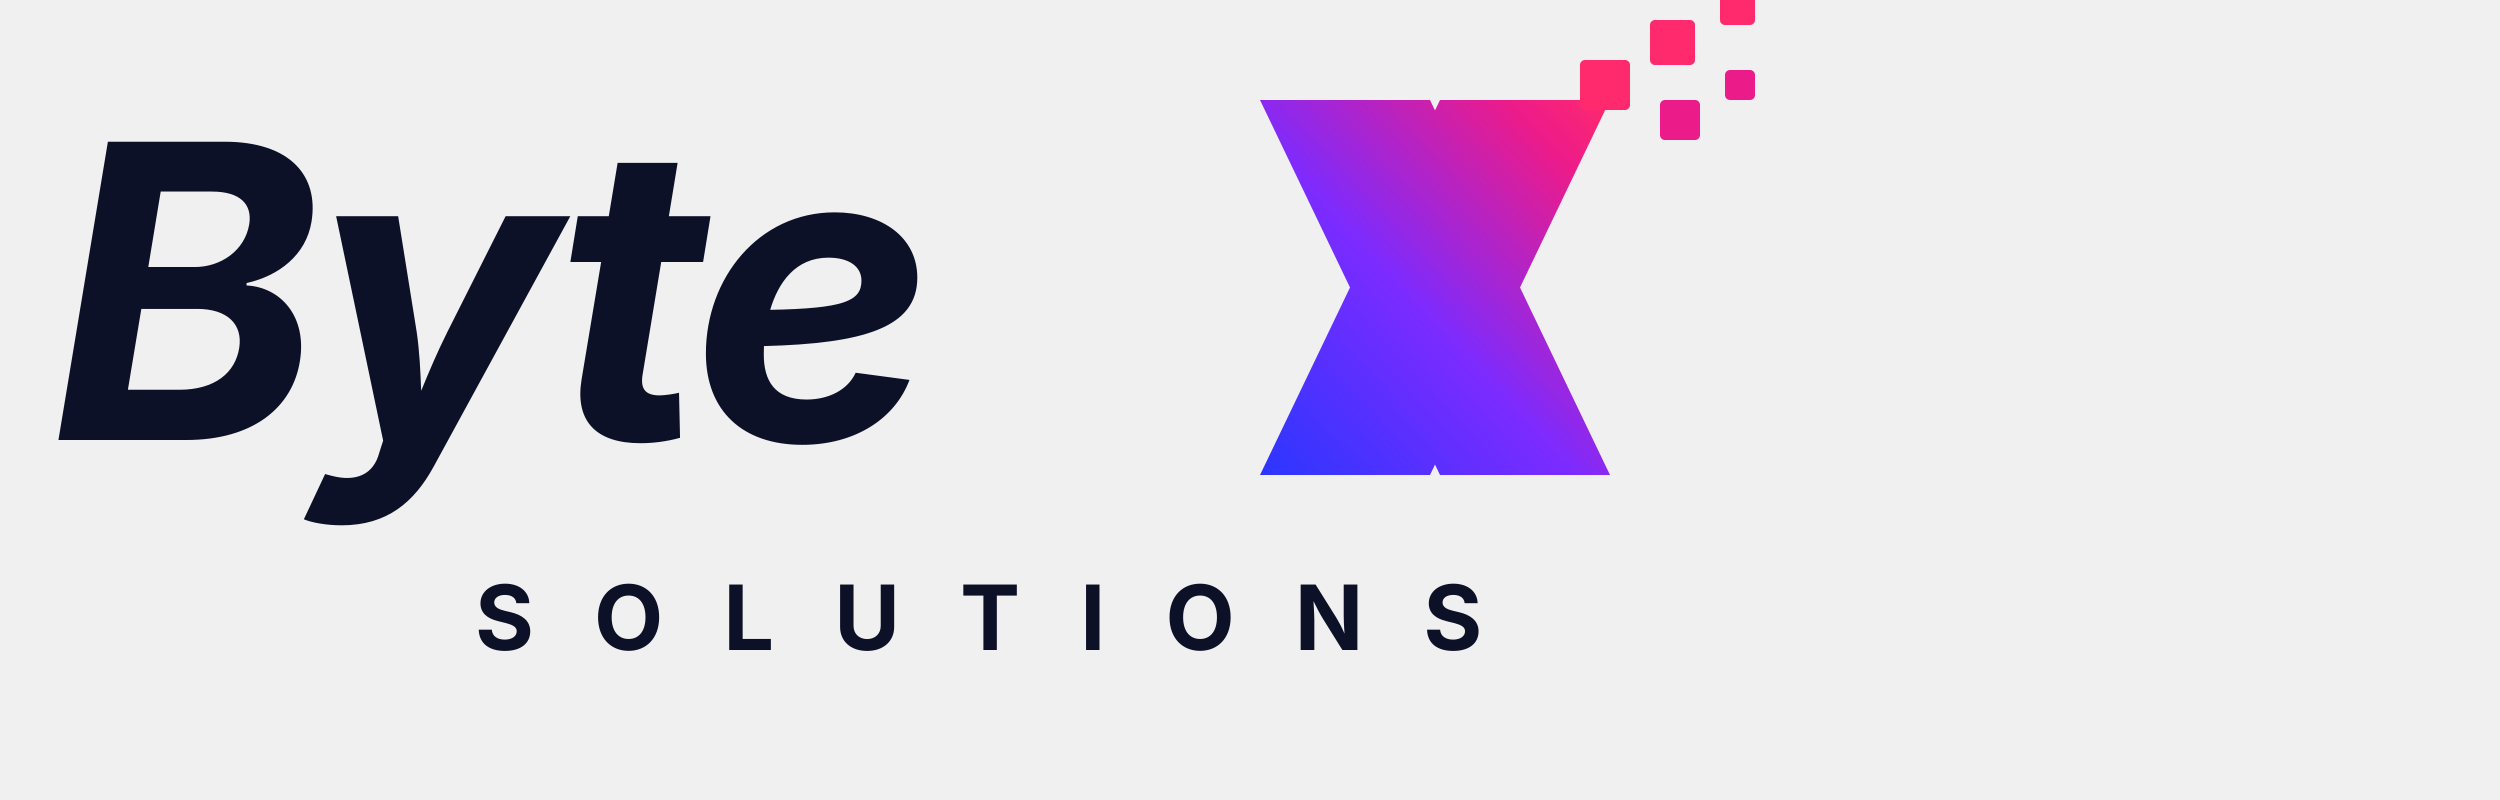
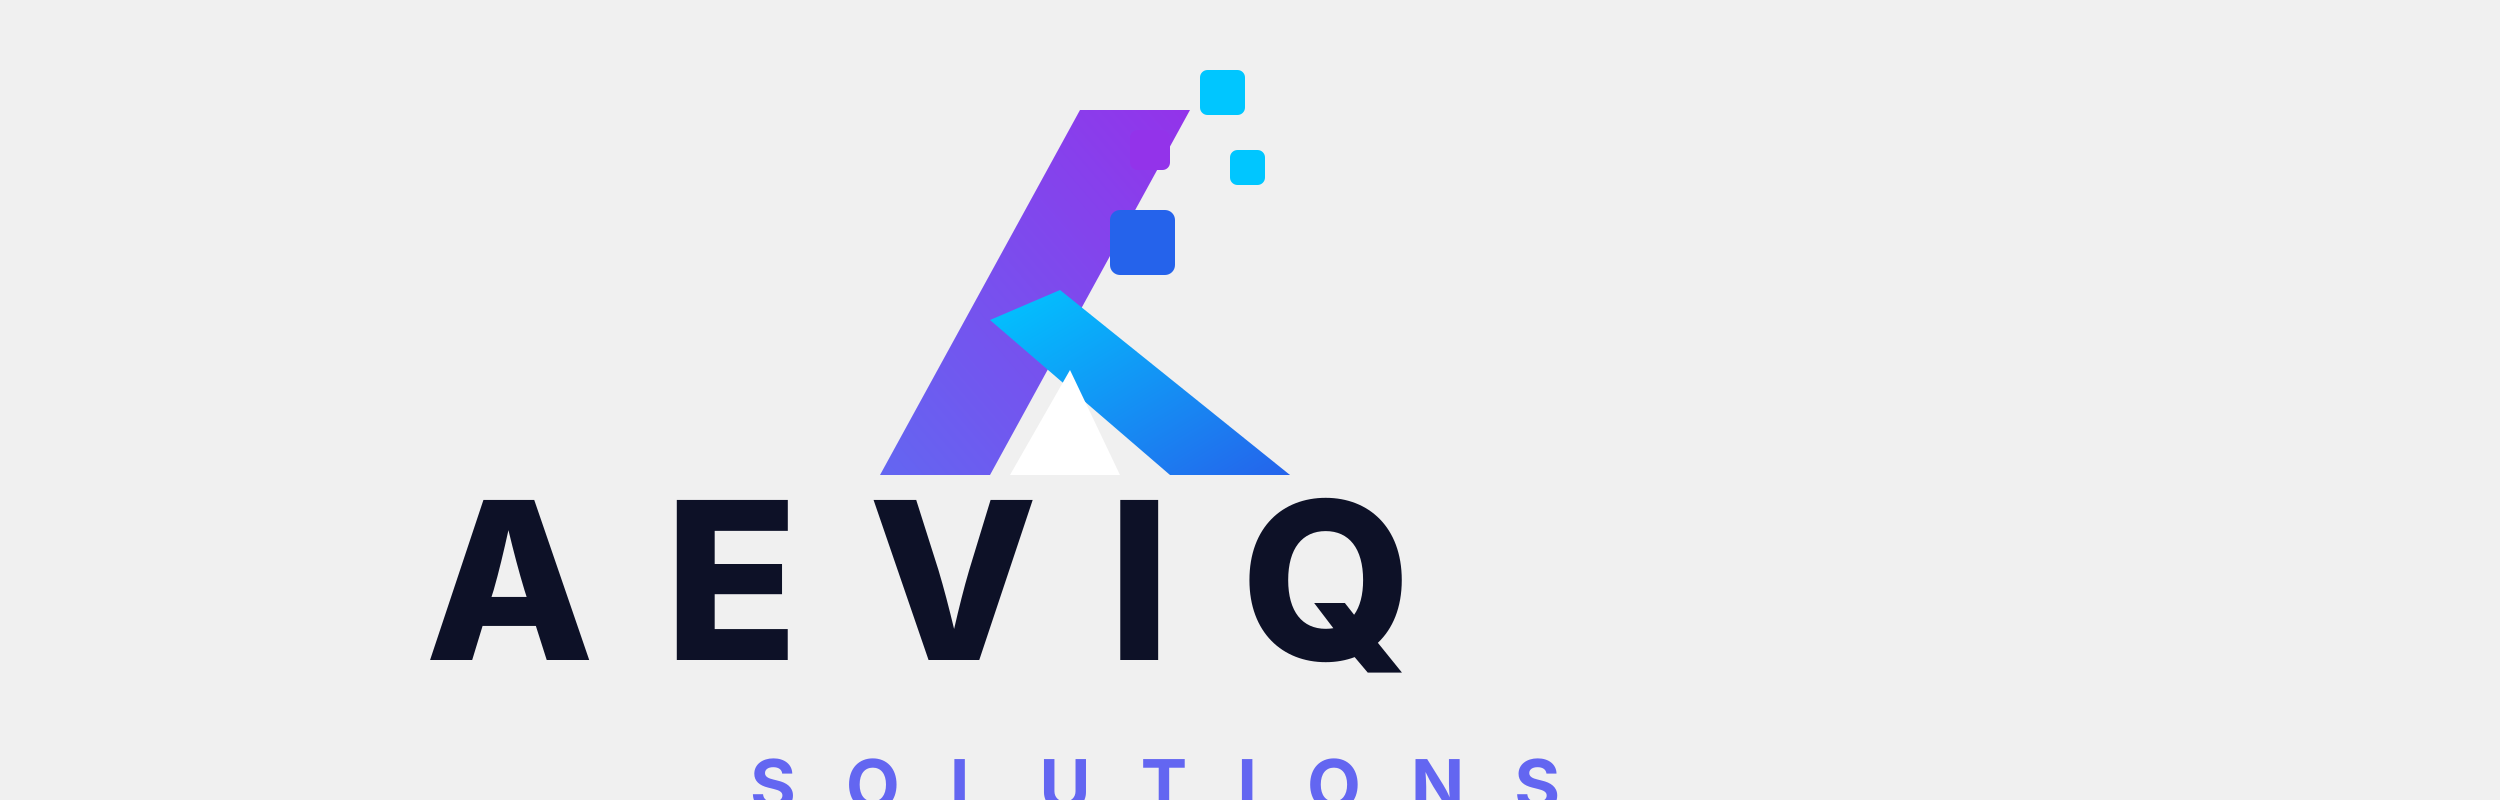
<svg xmlns="http://www.w3.org/2000/svg" viewBox="0 0 500 160" width="100%" height="100%">
  <defs>
-     <linearGradient id="xGradient" x1="0%" y1="100%" x2="100%" y2="0%">
-       <stop offset="0%" stop-color="#2B36FF" />
-       <stop offset="45%" stop-color="#7C2BFF" />
-       <stop offset="85%" stop-color="#EC1B8A" />
-       <stop offset="100%" stop-color="#FF2A6D" />
+     <linearGradient id="aeviqPurple" x1="0%" y1="100%" x2="100%" y2="0%">
+       <stop offset="0%" stop-color="#6366F1" />
+       <stop offset="100%" stop-color="#9333EA" />
    </linearGradient>
-     <linearGradient id="lineLeft" x1="0%" y1="0%" x2="100%" y2="0%">
-       <stop offset="0%" stop-color="#2B36FF" />
-       <stop offset="100%" stop-color="#7C2BFF" />
+     <linearGradient id="aeviqBlue" x1="0%" y1="0%" x2="100%" y2="100%">
+       <stop offset="0%" stop-color="#00C6FF" />
+       <stop offset="100%" stop-color="#2563EB" />
    </linearGradient>
-     <linearGradient id="lineRight" x1="0%" y1="0%" x2="100%" y2="0%">
-       <stop offset="0%" stop-color="#7C2BFF" />
-       <stop offset="100%" stop-color="#EC1B8A" />
+     <linearGradient id="lineGradLeft" x1="0%" y1="0%" x2="100%" y2="0%">
+       <stop offset="0%" stop-color="#6366F1" />
+       <stop offset="100%" stop-color="#9333EA" />
+     </linearGradient>
+     <linearGradient id="lineGradRight" x1="0%" y1="0%" x2="100%" y2="0%">
+       <stop offset="0%" stop-color="#9333EA" />
+       <stop offset="100%" stop-color="#00C6FF" />
    </linearGradient>
  </defs>
  <g transform="translate(10, 10)">
-     <text x="0" y="78" font-family="'Space Grotesk', 'Inter', sans-serif" font-weight="700" font-style="italic" font-size="82" fill="#0D1127" letter-spacing="-2">Byte</text>
-     <g transform="translate(230, 0)">
-       <path d="M 12 85 L 48 10 L 82 10 L 46 85 Z" fill="url(#xGradient)" />
-       <path d="M 12 10 L 48 85 L 82 85 L 46 10 Z" fill="url(#xGradient)" />
-       <rect x="76" y="2" width="10" height="10" fill="#FF2A6D" rx="1" />
-       <rect x="90" y="-6" width="9" height="9" fill="#FF2A6D" rx="1" />
-       <rect x="92" y="10" width="8" height="8" fill="#EC1B8A" rx="1" />
-       <rect x="104" y="-12" width="7" height="7" fill="#FF2A6D" rx="1" />
-       <rect x="105" y="4" width="6" height="6" fill="#EC1B8A" rx="1" />
+     <g transform="translate(150, 0)">
+       <path d="M 16 85 L 56 12 L 78 12 L 38 85 Z" fill="url(#aeviqPurple)" />
+       <path d="M 52 48 L 98 85 L 74 85 L 38 54 Z" fill="url(#aeviqBlue)" />
+       <polygon points="42,85 54,64 64,85" fill="#FFFFFF" />
+       <rect x="80" y="4" width="9" height="9" fill="#00C6FF" rx="1.5" />
+       <rect x="66" y="16" width="8" height="8" fill="#9333EA" rx="1.5" />
+       <rect x="86" y="20" width="7" height="7" fill="#00C6FF" rx="1.5" />
+       <rect x="62" y="32" width="13" height="13" fill="#2563EB" rx="2" />
    </g>
-     <g transform="translate(0, 108)">
-       <line x1="5" y1="6" x2="65" y2="6" stroke="url(#lineLeft)" stroke-width="2.5" stroke-linecap="round" />
-       <text x="85" y="12" font-family="'Space Grotesk', 'Inter', sans-serif" font-weight="700" font-size="18" fill="#0D1127" letter-spacing="12">SOLUTIONS</text>
-       <line x1="290" y1="6" x2="350" y2="6" stroke="url(#lineRight)" stroke-width="2.5" stroke-linecap="round" />
+     <text x="75" y="122" font-family="'Space Grotesk', 'Inter', sans-serif" font-weight="800" font-size="44" fill="#0D1127" letter-spacing="14">AEVIQ</text>
+     <g transform="translate(20, 142)">
+       <line x1="10" y1="5" x2="100" y2="5" stroke="url(#lineGradLeft)" stroke-width="2.5" stroke-linecap="round" />
+       <text x="120" y="10" font-family="'Space Grotesk', 'Inter', sans-serif" font-weight="700" font-size="14" fill="#6366F1" letter-spacing="10">SOLUTIONS</text>
+       <line x1="330" y1="5" x2="420" y2="5" stroke="url(#lineGradRight)" stroke-width="2.5" stroke-linecap="round" />
    </g>
  </g>
</svg>
